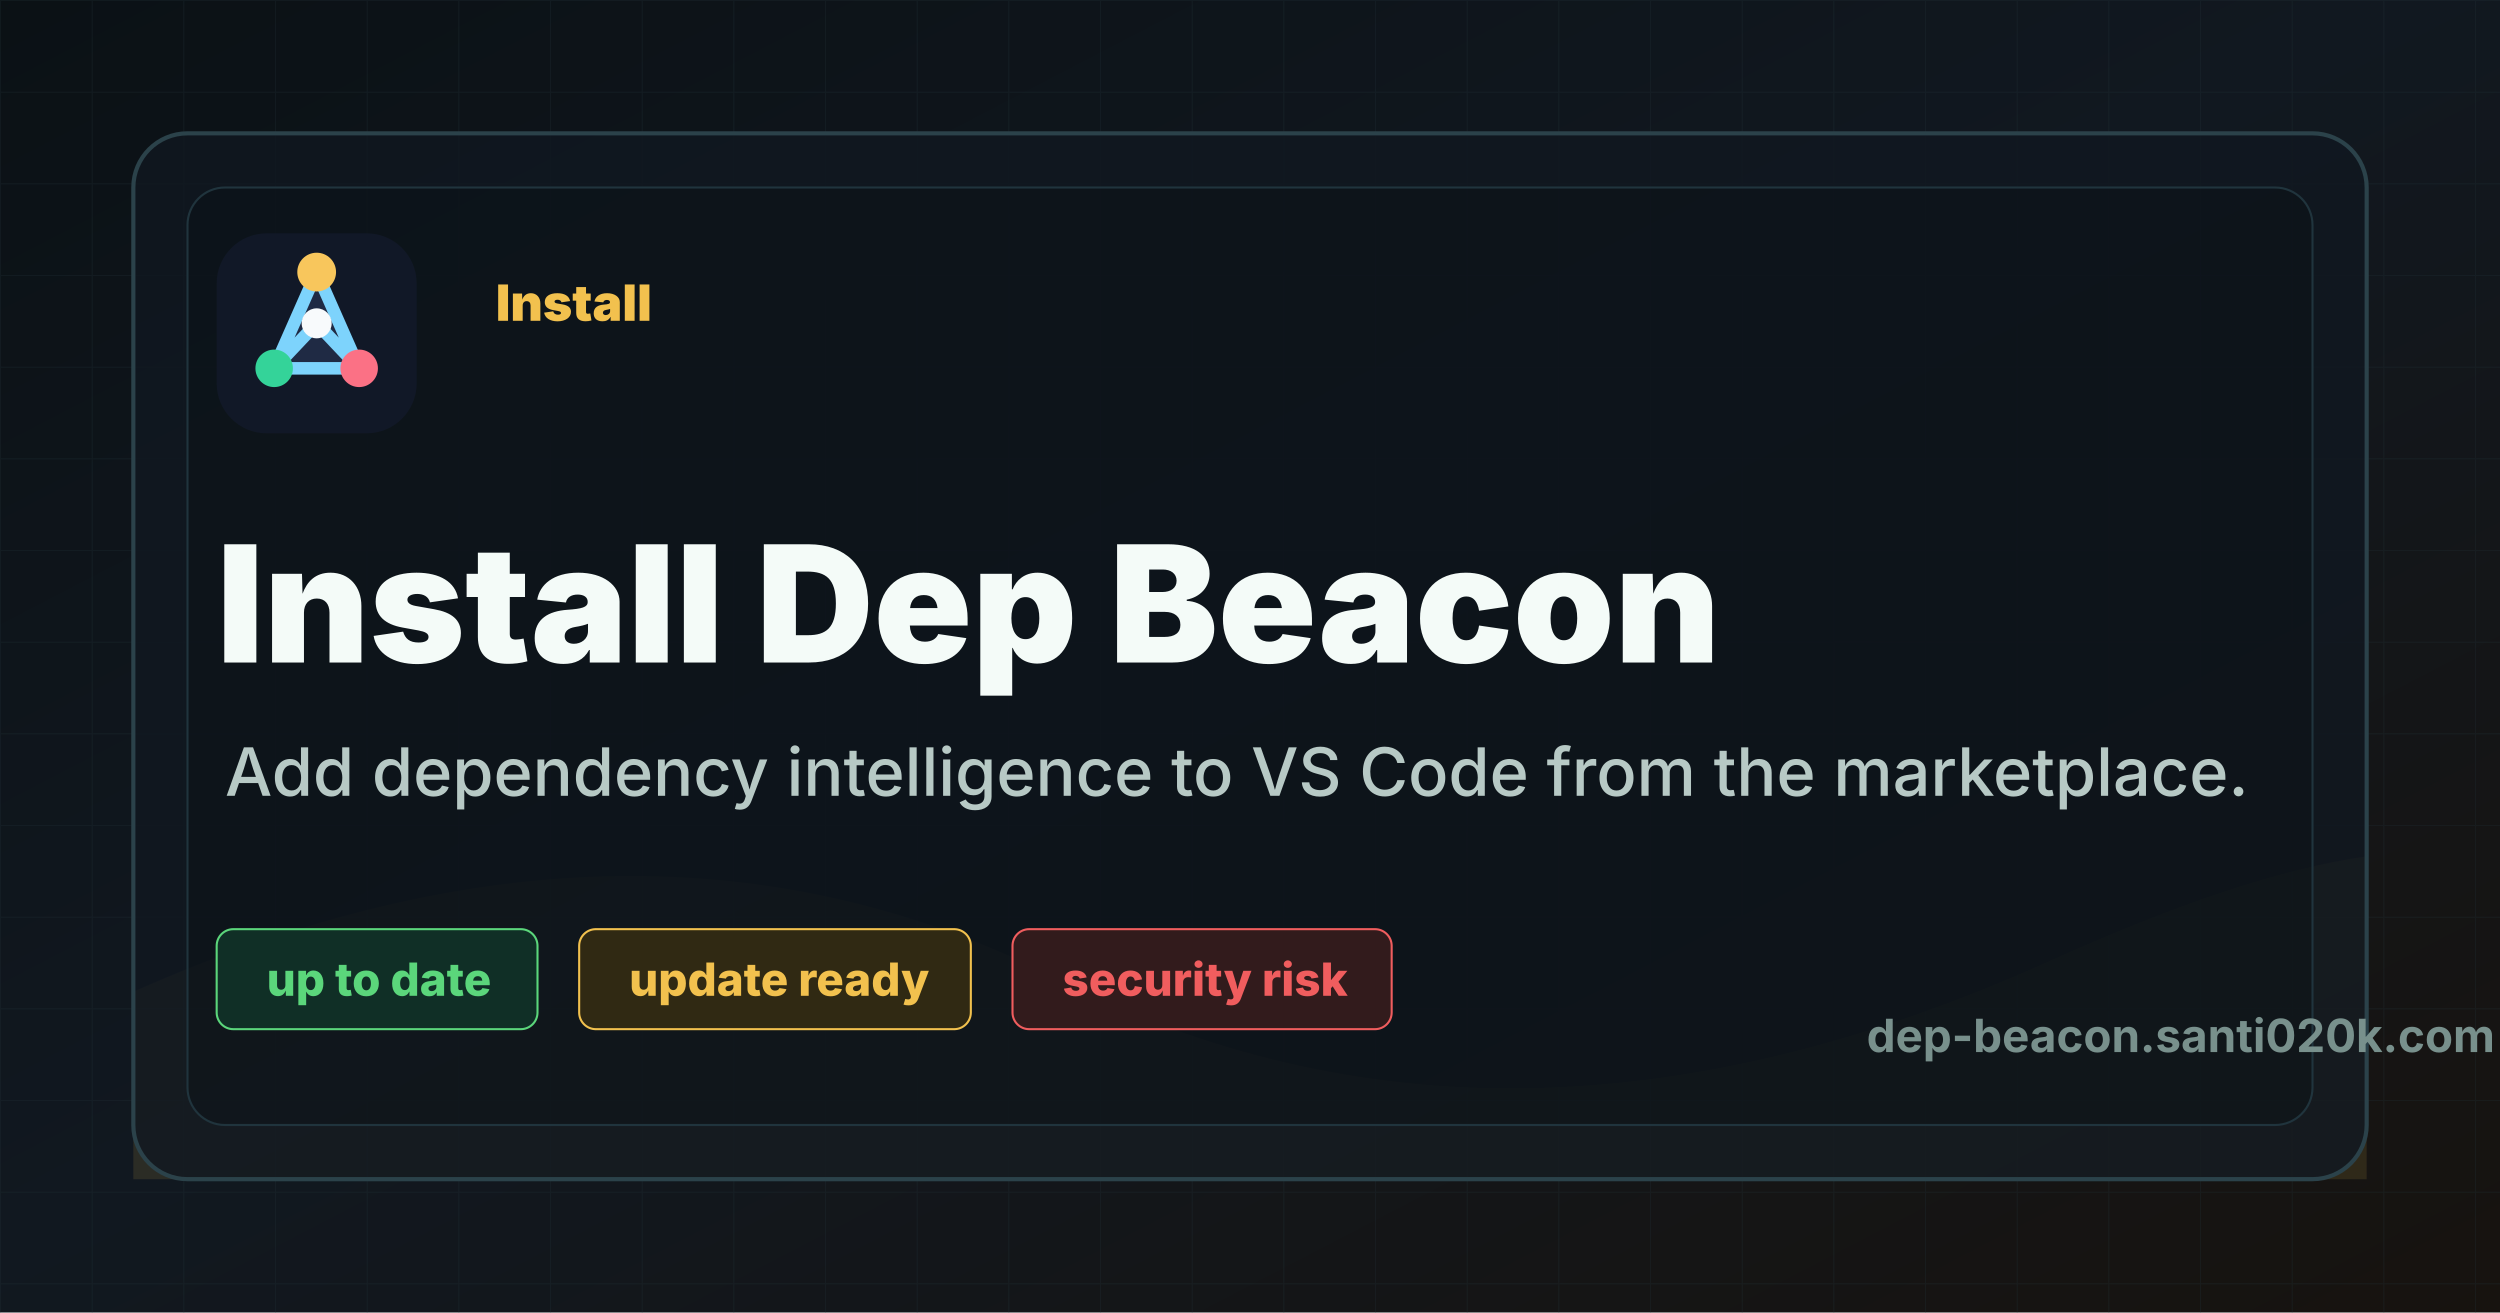
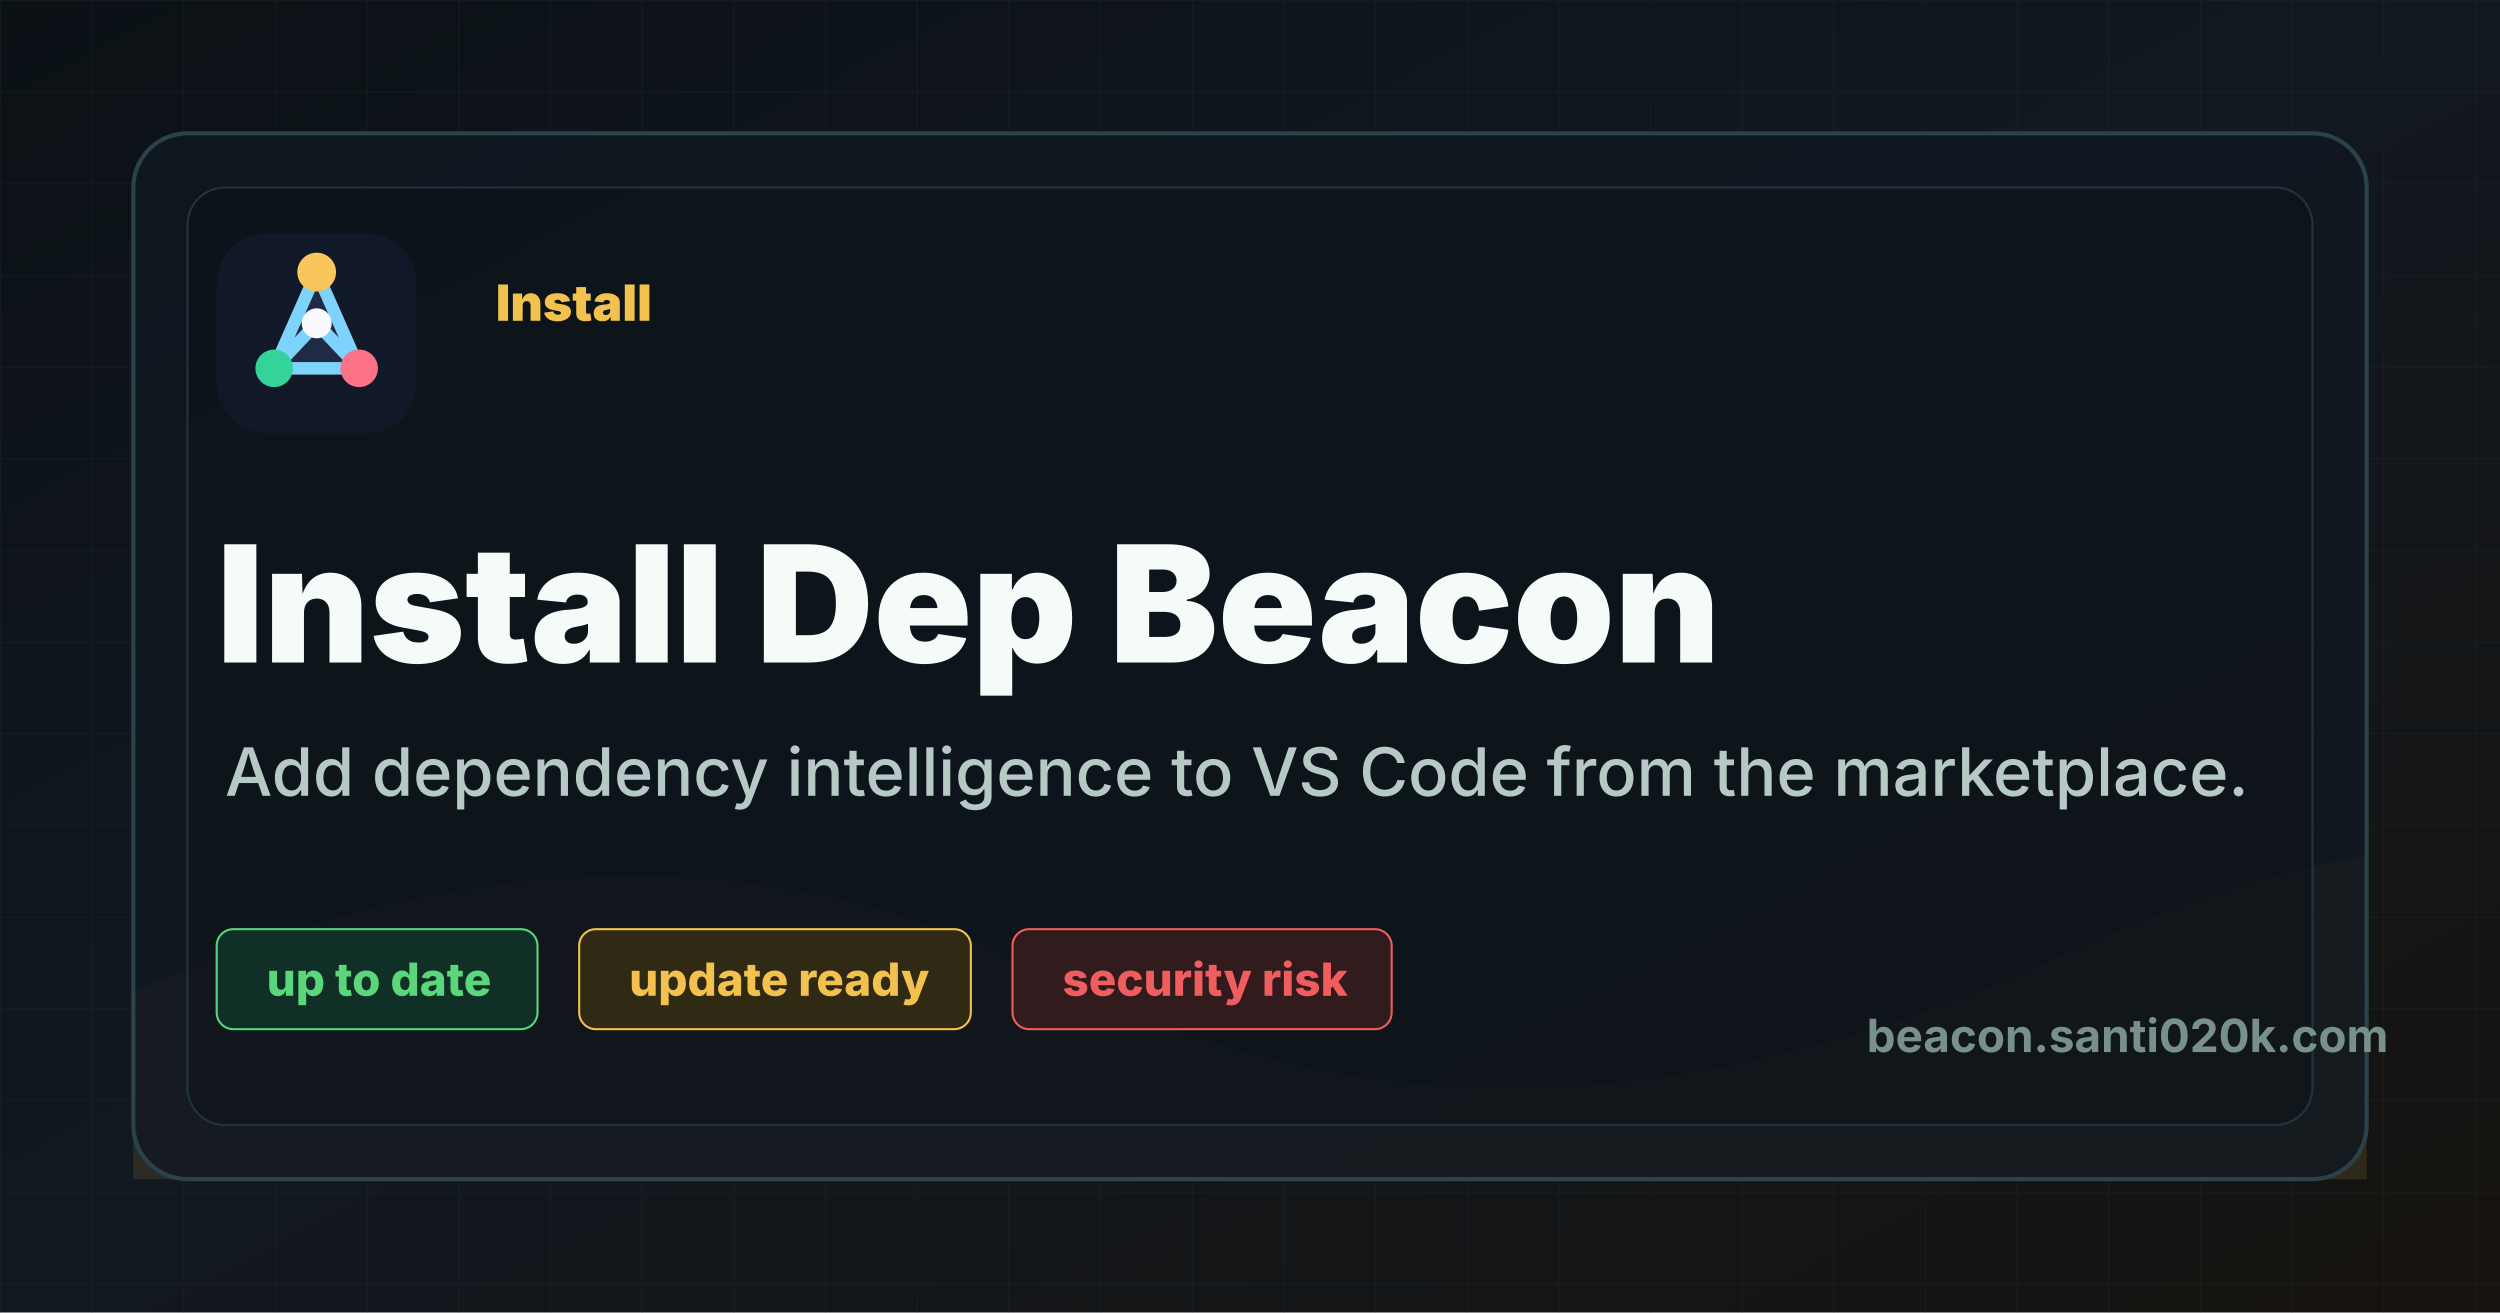
<svg xmlns="http://www.w3.org/2000/svg" viewBox="0 0 1200 630" role="img" aria-label="Install Dep Beacon social card">
  <defs>
    <linearGradient id="bg" x1="0" x2="1" y1="0" y2="1">
      <stop offset="0" stop-color="#0b1115" />
      <stop offset="0.48" stop-color="#111820" />
      <stop offset="1" stop-color="#17130f" />
    </linearGradient>
    <pattern id="grid" width="44" height="44" patternUnits="userSpaceOnUse">
      <path d="M44 0H0v44" fill="none" stroke="#24343b" stroke-opacity="0.55" />
    </pattern>
  </defs>
  <rect width="1200" height="630" fill="url(#bg)" />
  <rect width="1200" height="630" fill="url(#grid)" opacity="0.48" />
  <path d="M64 476c162-72 310-74 444-6 142 72 300 70 474-8 62-28 112-45 154-51v155H64Z" fill="#f2c14e" opacity="0.12" />
  <rect x="64" y="64" width="1072" height="502" rx="26" fill="#101820" fill-opacity="0.82" stroke="#2b424a" stroke-width="2" />
  <rect x="90" y="90" width="1020" height="450" rx="18" fill="#0b1115" fill-opacity="0.44" stroke="#20343d" />
  <g transform="translate(104 112) scale(3)">
    <rect width="32" height="32" rx="8" fill="#111827" />
    <path d="M16 6.2 9.2 21.6h13.6L16 6.2Z" fill="#1f2a44" />
    <path d="M16 6.2 9.2 21.6M16 6.2l6.8 15.4M9.2 21.6h13.6M16 14.4l-6.8 7.2M16 14.4l6.8 7.2" fill="none" stroke="#7dd3fc" stroke-linecap="round" stroke-linejoin="round" stroke-width="2" />
    <circle cx="16" cy="6.2" r="3.1" fill="#f8c65c" />
    <circle cx="16" cy="14.4" r="2.4" fill="#f8fafc" />
    <circle cx="9.2" cy="21.6" r="3" fill="#34d399" />
    <circle cx="22.8" cy="21.6" r="3" fill="#fb7185" />
  </g>
  <text x="238" y="154" fill="#f2c14e" font-family="Inter, Arial, sans-serif" font-size="24" font-weight="850" letter-spacing="0">Install</text>
  <text x="104" y="318" fill="#f4fbf8" font-family="Inter, Arial, sans-serif" font-size="78" font-weight="850" letter-spacing="0">Install Dep Beacon</text>
  <text x="108" y="382" fill="#b7c9c5" font-family="Inter, Arial, sans-serif" font-size="32" font-weight="500" letter-spacing="0">Add dependency intelligence to VS Code from the marketplace.</text>
  <g font-family="Inter, Arial, sans-serif" font-size="22" font-weight="800" letter-spacing="0">
    <rect x="104" y="446" width="154" height="48" rx="8" fill="#102f26" stroke="#5bd67b" />
    <text x="128" y="478" fill="#5bd67b">up to date</text>
    <rect x="278" y="446" width="188" height="48" rx="8" fill="#302913" stroke="#f2c14e" />
    <text x="302" y="478" fill="#f2c14e">update ready</text>
    <rect x="486" y="446" width="182" height="48" rx="8" fill="#321b1c" stroke="#f05d5e" />
    <text x="510" y="478" fill="#f05d5e">security risk</text>
  </g>
-   <text x="896" y="505" fill="#78908c" font-family="Inter, Arial, sans-serif" font-size="22" font-weight="700" letter-spacing="0">dep-beacon.santi020k.com</text>
+   <text x="896" y="505" fill="#78908c" font-family="Inter, Arial, sans-serif" font-size="22" font-weight="700" letter-spacing="0">beacon.santi020k.com</text>
</svg>
